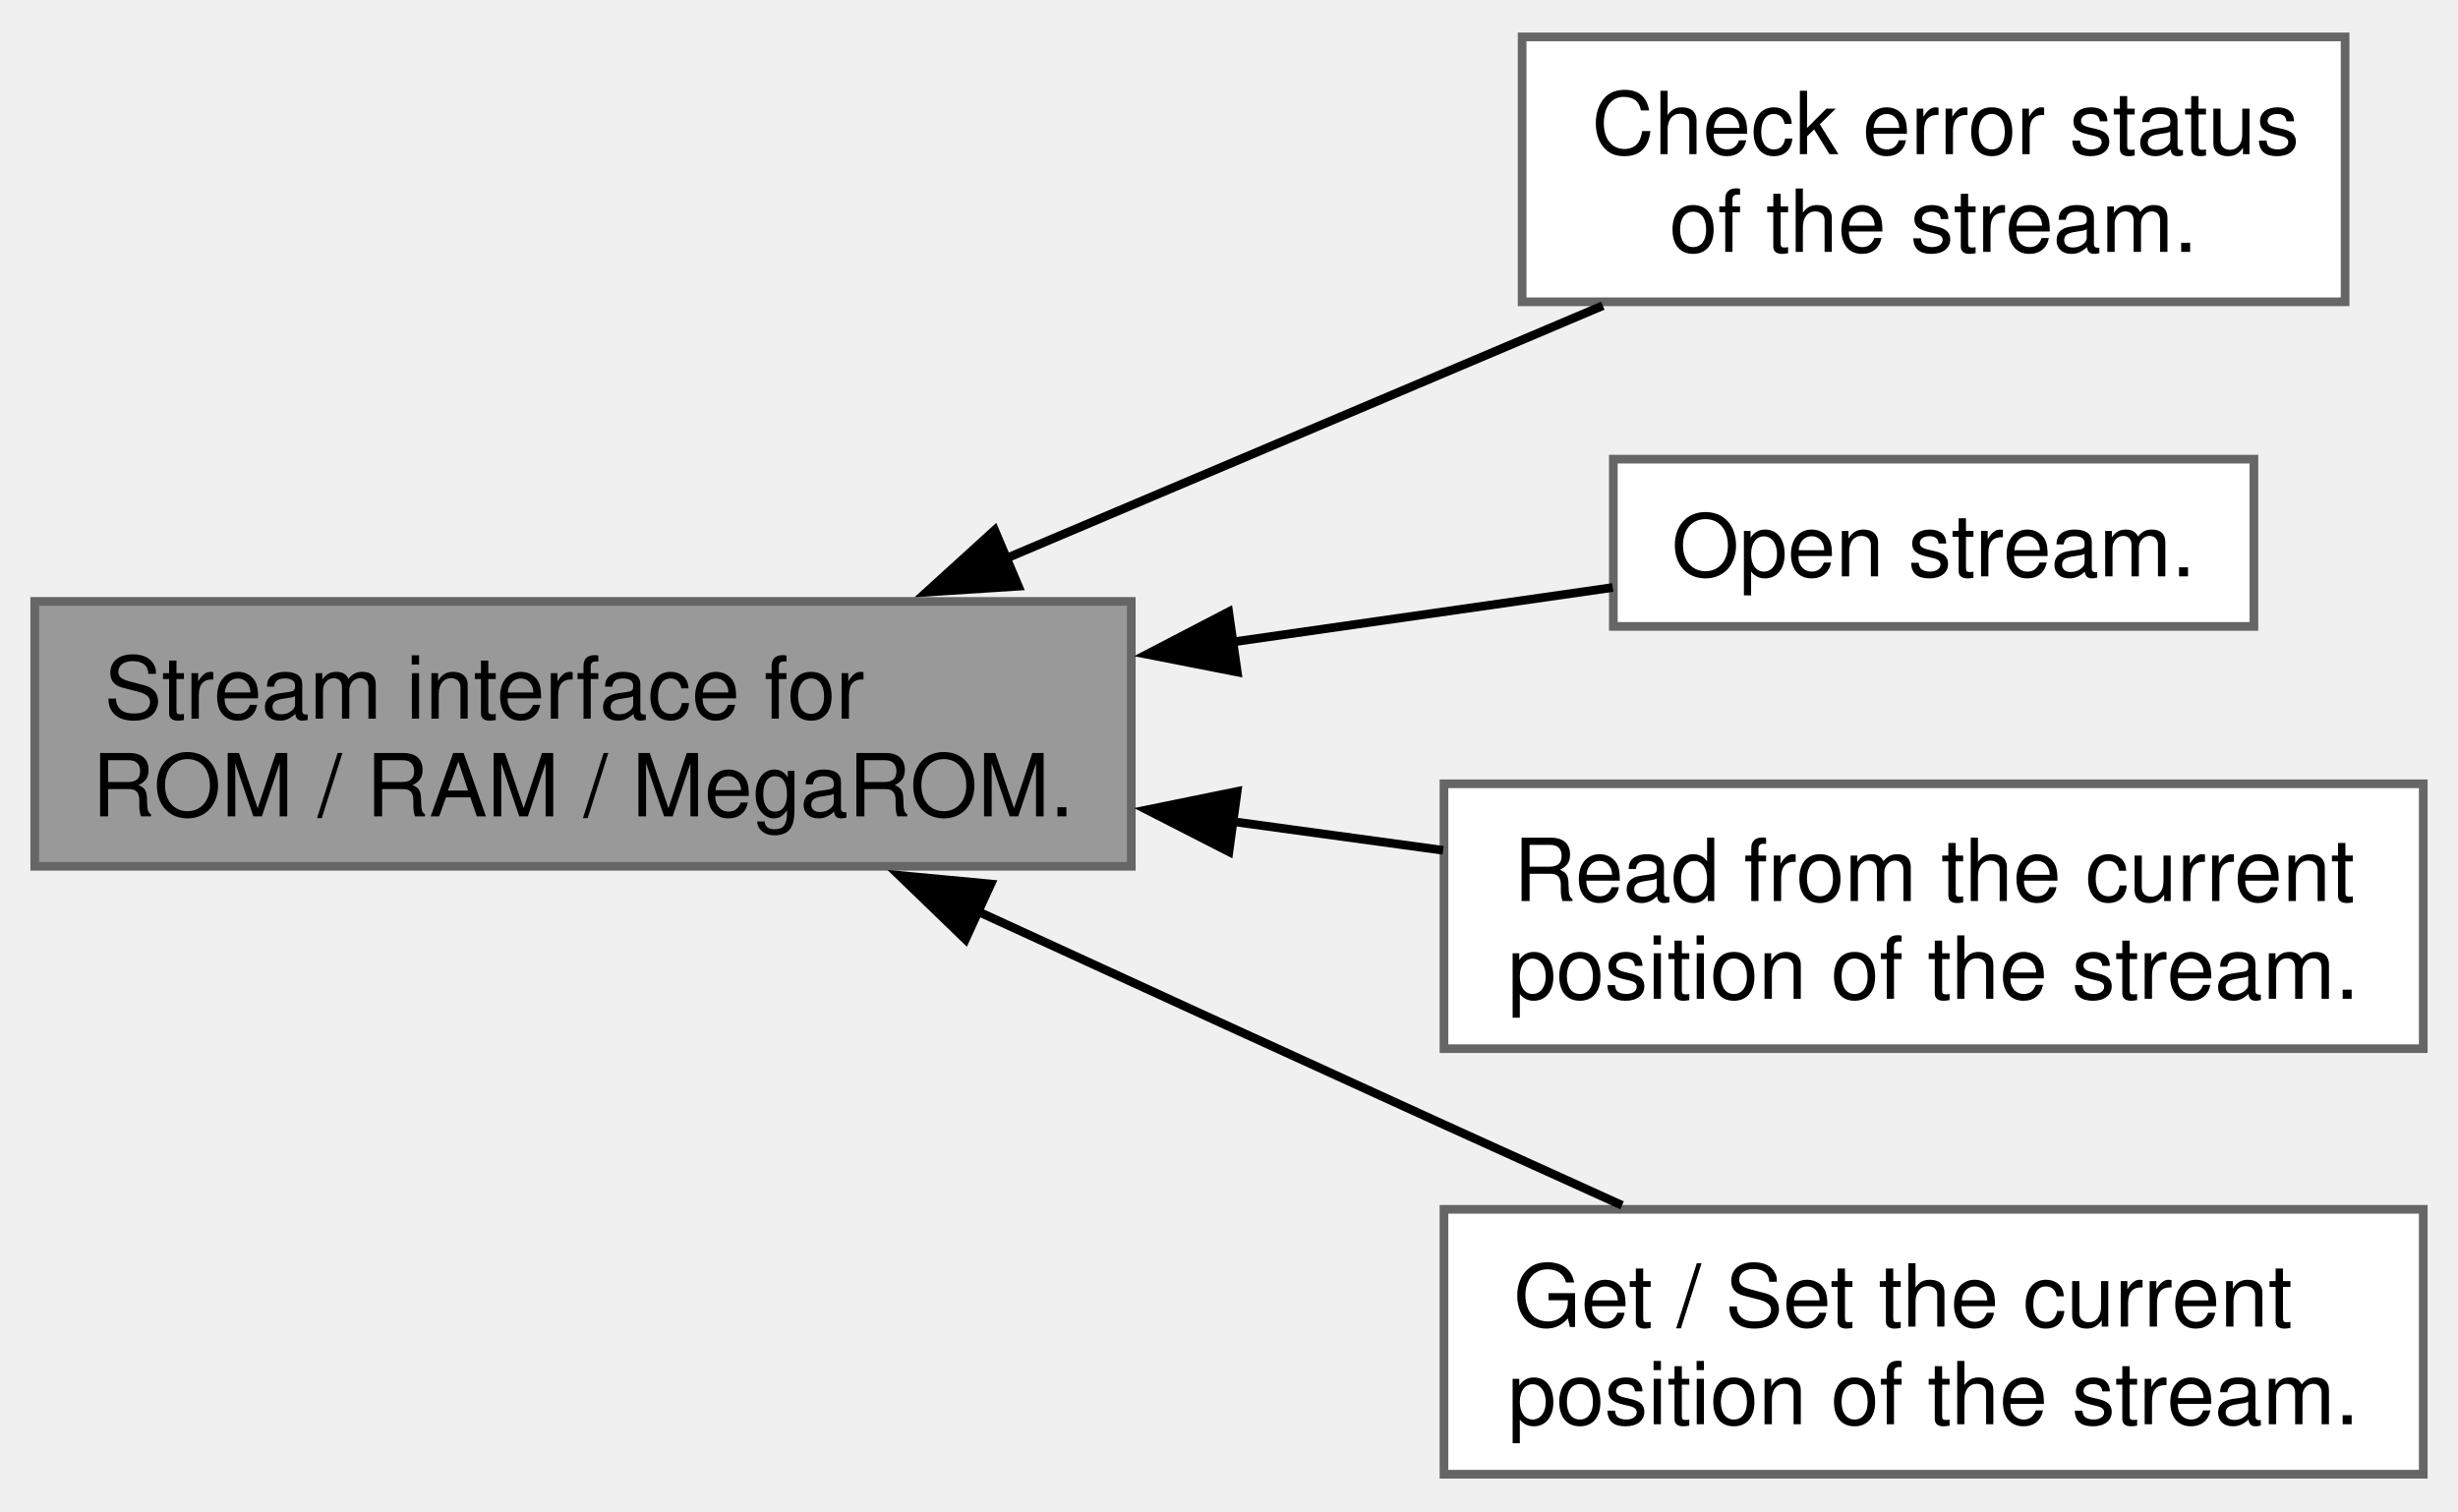
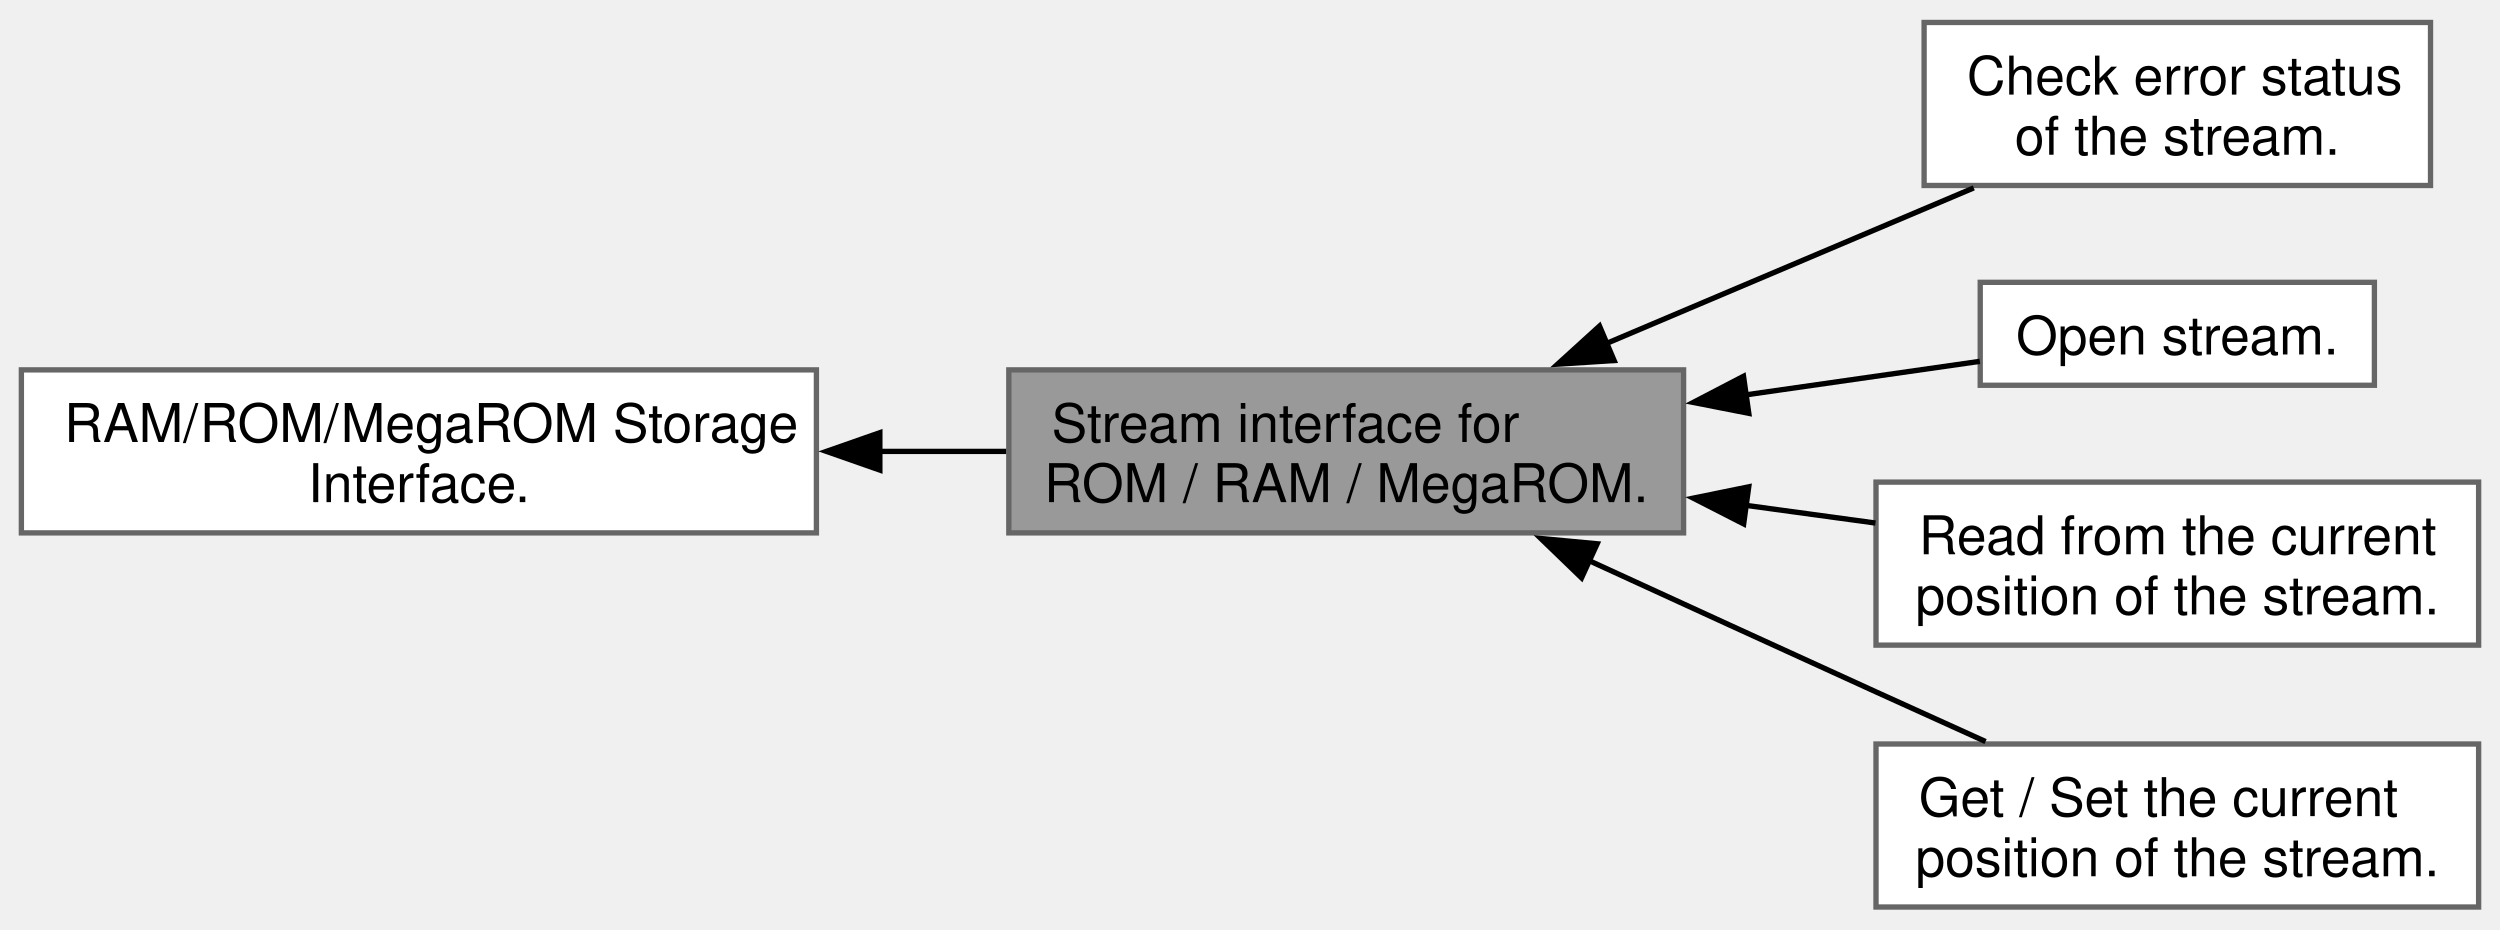
- <svg xmlns="http://www.w3.org/2000/svg" xmlns:xlink="http://www.w3.org/1999/xlink" width="283pt" height="174pt" viewBox="0.00 0.00 283.00 173.50">
+ <svg xmlns="http://www.w3.org/2000/svg" xmlns:xlink="http://www.w3.org/1999/xlink" width="468pt" height="174pt" viewBox="0.00 0.00 467.75 173.50">
  <g id="graph0" class="graph" transform="scale(1 1) rotate(0) translate(4 169.5)">
+     <g id="Node000002" class="node">
+       <g id="a_Node000002">
+         <a xlink:href="group__LIBMSX__STORAGE.html" target="_top" xlink:title=" ">
+           <polygon fill="white" stroke="#666666" points="148.75,-100.5 0,-100.5 0,-70 148.75,-70 148.75,-100.5" />
+           <text text-anchor="start" x="8" y="-87" font-family="Helvetica,sans-Serif" font-size="10.00">RAM/ROM/MegaROM Storage</text>
+           <text text-anchor="middle" x="74.38" y="-75.75" font-family="Helvetica,sans-Serif" font-size="10.00"> Interface.</text>
+         </a>
+       </g>
+     </g>
    <g id="Node000001" class="node">
      <g id="a_Node000001">
        <a xlink:title="#include &lt;memfile.h&gt;">
-           <polygon fill="#999999" stroke="#666666" points="126.25,-100.5 0,-100.5 0,-70 126.25,-70 126.25,-100.5" />
-           <text text-anchor="start" x="8" y="-87" font-family="Helvetica,sans-Serif" font-size="10.00">Stream interface for</text>
-           <text text-anchor="middle" x="63.12" y="-75.75" font-family="Helvetica,sans-Serif" font-size="10.00"> ROM / RAM / MegaROM.</text>
+           <polygon fill="#999999" stroke="#666666" points="311,-100.5 184.75,-100.5 184.75,-70 311,-70 311,-100.5" />
+           <text text-anchor="start" x="192.75" y="-87" font-family="Helvetica,sans-Serif" font-size="10.00">Stream interface for</text>
+           <text text-anchor="middle" x="247.88" y="-75.75" font-family="Helvetica,sans-Serif" font-size="10.00"> ROM / RAM / MegaROM.</text>
        </a>
      </g>
    </g>
+     <g id="edge1" class="edge">
+       <path fill="none" stroke="black" d="M160.42,-85.25C168.45,-85.25 176.49,-85.25 184.25,-85.25" />
+       <polygon fill="black" stroke="black" points="160.62,-81.75 150.62,-85.25 160.62,-88.75 160.62,-81.75" />
+     </g>
+     <g id="Node000004" class="node">
+       <g id="a_Node000004">
+         <a xlink:href="group__STREAM__ERR.html" target="_top" xlink:title="Check error status of the stream.">
+           <polygon fill="white" stroke="#666666" points="450.75,-165.5 356,-165.5 356,-135 450.75,-135 450.75,-165.5" />
+           <text text-anchor="start" x="364" y="-152" font-family="Helvetica,sans-Serif" font-size="10.00">Check error status</text>
+           <text text-anchor="middle" x="403.38" y="-140.75" font-family="Helvetica,sans-Serif" font-size="10.00"> of the stream.</text>
+         </a>
+       </g>
+     </g>
+     <g id="edge3" class="edge">
+       <path fill="none" stroke="black" d="M296.56,-105.44C318.71,-114.82 344.64,-125.8 365.29,-134.55" />
+       <polygon fill="black" stroke="black" points="298,-102.25 287.43,-101.57 295.27,-108.7 298,-102.25" />
+     </g>
    <g id="Node000003" class="node">
      <g id="a_Node000003">
-         <a xlink:href="group__STREAM__ERR.html" target="_top" xlink:title="Check error status of the stream.">
-           <polygon fill="white" stroke="#666666" points="266,-165.5 171.25,-165.5 171.25,-135 266,-135 266,-165.5" />
-           <text text-anchor="start" x="179.25" y="-152" font-family="Helvetica,sans-Serif" font-size="10.00">Check error status</text>
-           <text text-anchor="middle" x="218.62" y="-140.75" font-family="Helvetica,sans-Serif" font-size="10.00"> of the stream.</text>
+         <a xlink:href="group__STREAM__OPEN.html" target="_top" xlink:title="Open whole or part of memory image as stream.">
+           <polygon fill="white" stroke="#666666" points="440.25,-116.88 366.5,-116.88 366.5,-97.62 440.25,-97.62 440.25,-116.88" />
+           <text text-anchor="middle" x="403.38" y="-103.38" font-family="Helvetica,sans-Serif" font-size="10.00">Open stream.</text>
        </a>
      </g>
    </g>
    <g id="edge2" class="edge">
-       <path fill="none" stroke="black" d="M111.81,-105.44C133.96,-114.82 159.89,-125.8 180.54,-134.55" />
-       <polygon fill="black" stroke="black" points="113.25,-102.25 102.68,-101.57 110.52,-108.7 113.25,-102.25" />
-     </g>
-     <g id="Node000002" class="node">
-       <g id="a_Node000002">
-         <a xlink:href="group__STREAM__OPEN.html" target="_top" xlink:title="Open whole or part of memory image as stream.">
-           <polygon fill="white" stroke="#666666" points="255.5,-116.88 181.75,-116.88 181.75,-97.62 255.5,-97.62 255.5,-116.88" />
-           <text text-anchor="middle" x="218.62" y="-103.38" font-family="Helvetica,sans-Serif" font-size="10.00">Open stream.</text>
-         </a>
-       </g>
-     </g>
-     <g id="edge1" class="edge">
-       <path fill="none" stroke="black" d="M137.65,-95.79C152.97,-97.98 168.47,-100.2 181.68,-102.1" />
-       <polygon fill="black" stroke="black" points="138.45,-92.37 128.06,-94.41 137.46,-99.3 138.45,-92.37" />
-     </g>
-     <g id="Node000004" class="node">
-       <g id="a_Node000004">
-         <a xlink:href="group__STREAM__READ.html" target="_top" xlink:title="Read from the current position of the stream.">
-           <polygon fill="white" stroke="#666666" points="275,-79.5 162.25,-79.5 162.25,-49 275,-49 275,-79.5" />
-           <text text-anchor="start" x="170.25" y="-66" font-family="Helvetica,sans-Serif" font-size="10.00">Read from the current</text>
-           <text text-anchor="middle" x="218.62" y="-54.75" font-family="Helvetica,sans-Serif" font-size="10.00"> position of the stream.</text>
-         </a>
-       </g>
-     </g>
-     <g id="edge3" class="edge">
-       <path fill="none" stroke="black" d="M137.71,-75.18C145.94,-74.06 154.21,-72.93 162.15,-71.84" />
-       <polygon fill="black" stroke="black" points="137.49,-71.68 128.06,-76.5 138.44,-78.62 137.49,-71.68" />
+       <path fill="none" stroke="black" d="M322.4,-95.79C337.72,-97.98 353.22,-100.2 366.43,-102.1" />
+       <polygon fill="black" stroke="black" points="323.2,-92.37 312.81,-94.41 322.21,-99.3 323.2,-92.37" />
    </g>
    <g id="Node000005" class="node">
      <g id="a_Node000005">
-         <a xlink:href="group__STREAM__SEEK.html" target="_top" xlink:title="Get / Set the current position of the stream.">
-           <polygon fill="white" stroke="#666666" points="275,-30.5 162.25,-30.5 162.25,0 275,0 275,-30.5" />
-           <text text-anchor="start" x="170.25" y="-17" font-family="Helvetica,sans-Serif" font-size="10.00">Get / Set the current</text>
-           <text text-anchor="middle" x="218.62" y="-5.75" font-family="Helvetica,sans-Serif" font-size="10.00"> position of the stream.</text>
+         <a xlink:href="group__STREAM__READ.html" target="_top" xlink:title="Read from the current position of the stream.">
+           <polygon fill="white" stroke="#666666" points="459.75,-79.5 347,-79.5 347,-49 459.75,-49 459.75,-79.5" />
+           <text text-anchor="start" x="355" y="-66" font-family="Helvetica,sans-Serif" font-size="10.00">Read from the current</text>
+           <text text-anchor="middle" x="403.38" y="-54.75" font-family="Helvetica,sans-Serif" font-size="10.00"> position of the stream.</text>
        </a>
      </g>
    </g>
    <g id="edge4" class="edge">
-       <path fill="none" stroke="black" d="M108.3,-64.93C125.17,-57.18 144.59,-48.29 162.25,-40.25 168.87,-37.24 175.95,-34.03 182.75,-30.96" />
-       <polygon fill="black" stroke="black" points="107.16,-61.59 99.54,-68.95 110.08,-67.96 107.16,-61.59" />
+       <path fill="none" stroke="black" d="M322.46,-75.18C330.69,-74.06 338.96,-72.93 346.9,-71.84" />
+       <polygon fill="black" stroke="black" points="322.24,-71.68 312.81,-76.5 323.19,-78.62 322.24,-71.68" />
+     </g>
+     <g id="Node000006" class="node">
+       <g id="a_Node000006">
+         <a xlink:href="group__STREAM__SEEK.html" target="_top" xlink:title="Get / Set the current position of the stream.">
+           <polygon fill="white" stroke="#666666" points="459.75,-30.5 347,-30.5 347,0 459.75,0 459.75,-30.5" />
+           <text text-anchor="start" x="355" y="-17" font-family="Helvetica,sans-Serif" font-size="10.00">Get / Set the current</text>
+           <text text-anchor="middle" x="403.38" y="-5.75" font-family="Helvetica,sans-Serif" font-size="10.00"> position of the stream.</text>
+         </a>
+       </g>
+     </g>
+     <g id="edge5" class="edge">
+       <path fill="none" stroke="black" d="M293.05,-64.93C309.92,-57.18 329.34,-48.29 347,-40.25 353.62,-37.24 360.7,-34.03 367.5,-30.96" />
+       <polygon fill="black" stroke="black" points="291.91,-61.59 284.29,-68.95 294.83,-67.96 291.91,-61.59" />
    </g>
  </g>
</svg>
